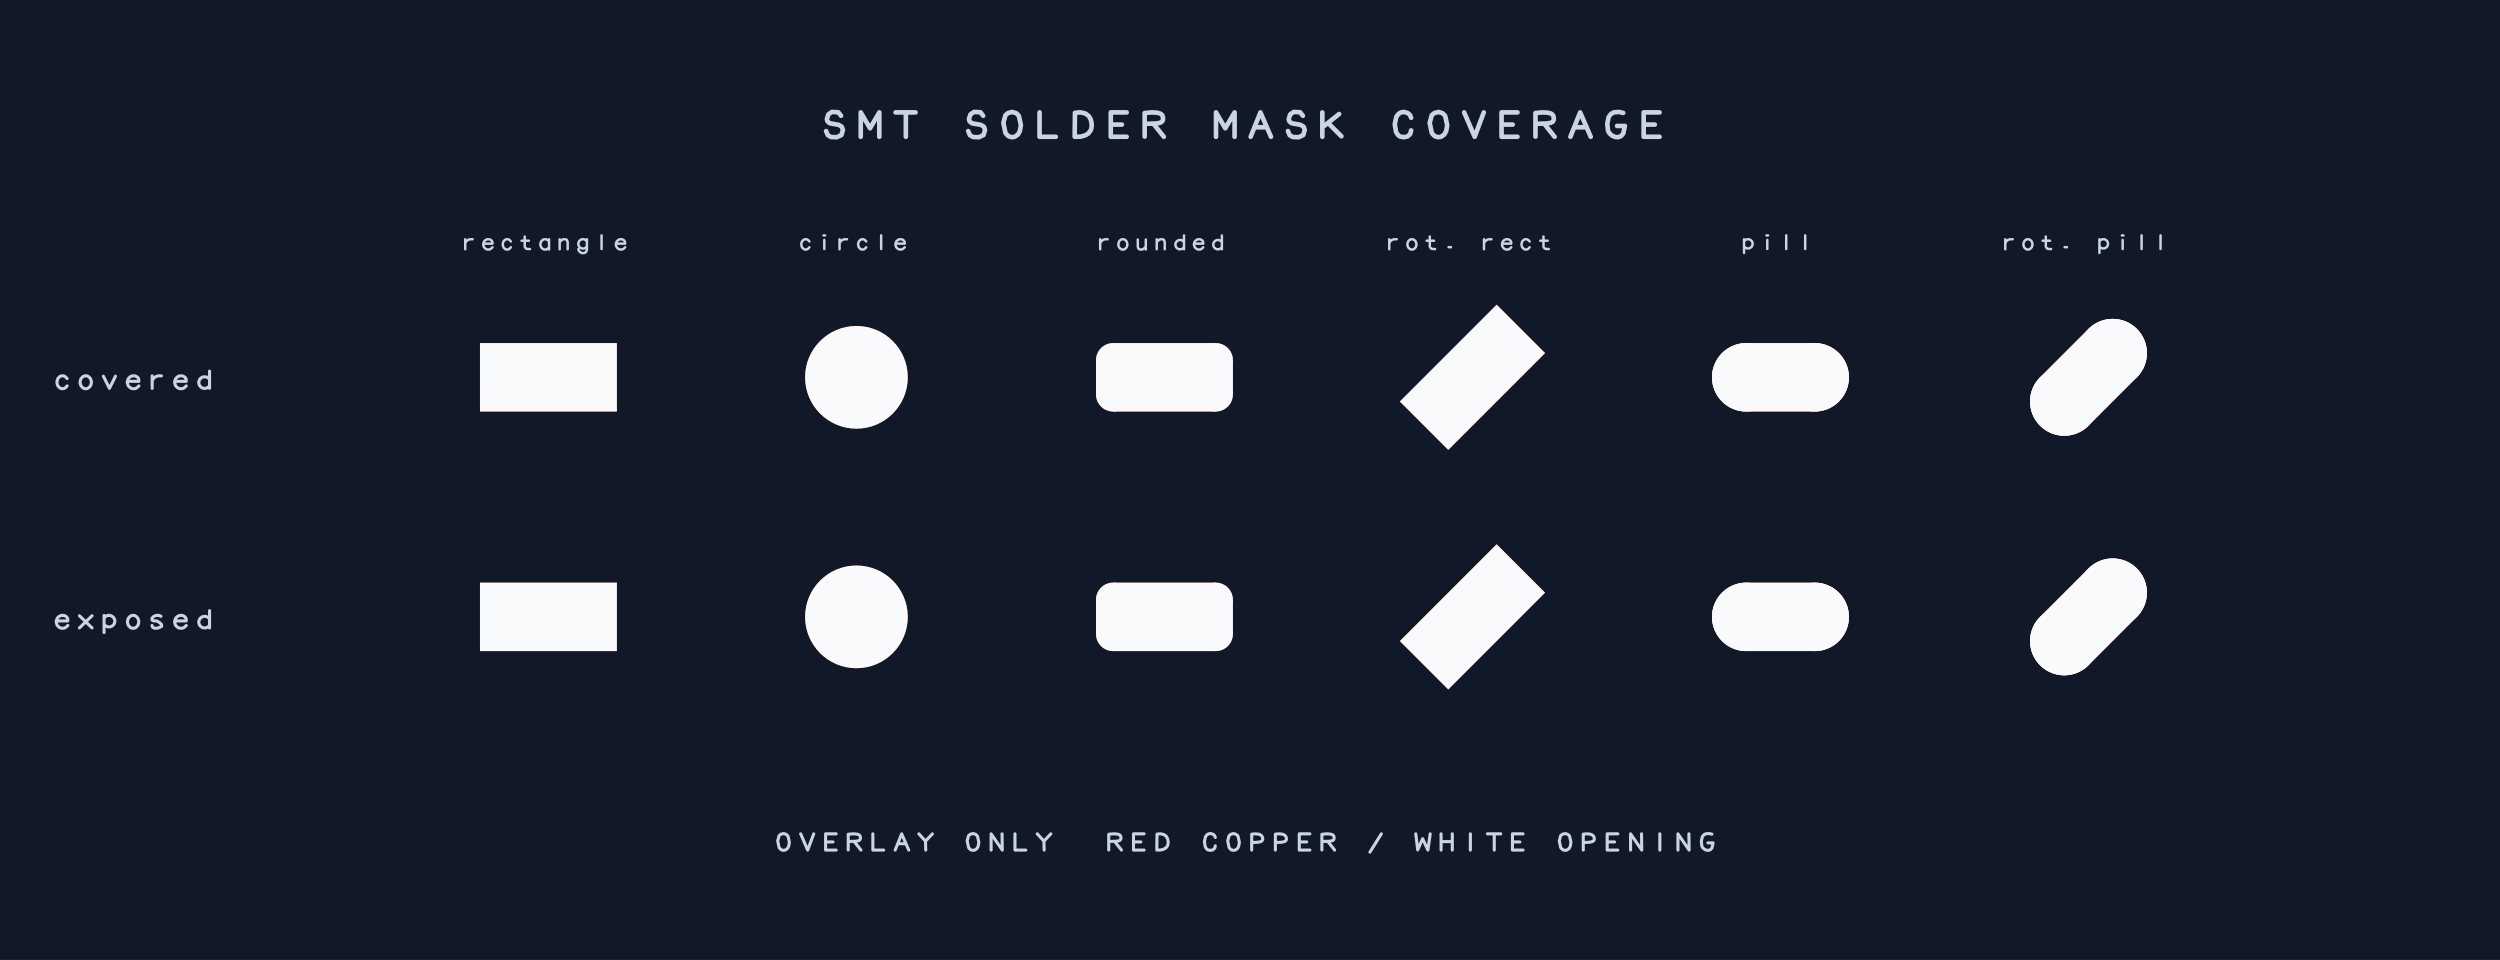
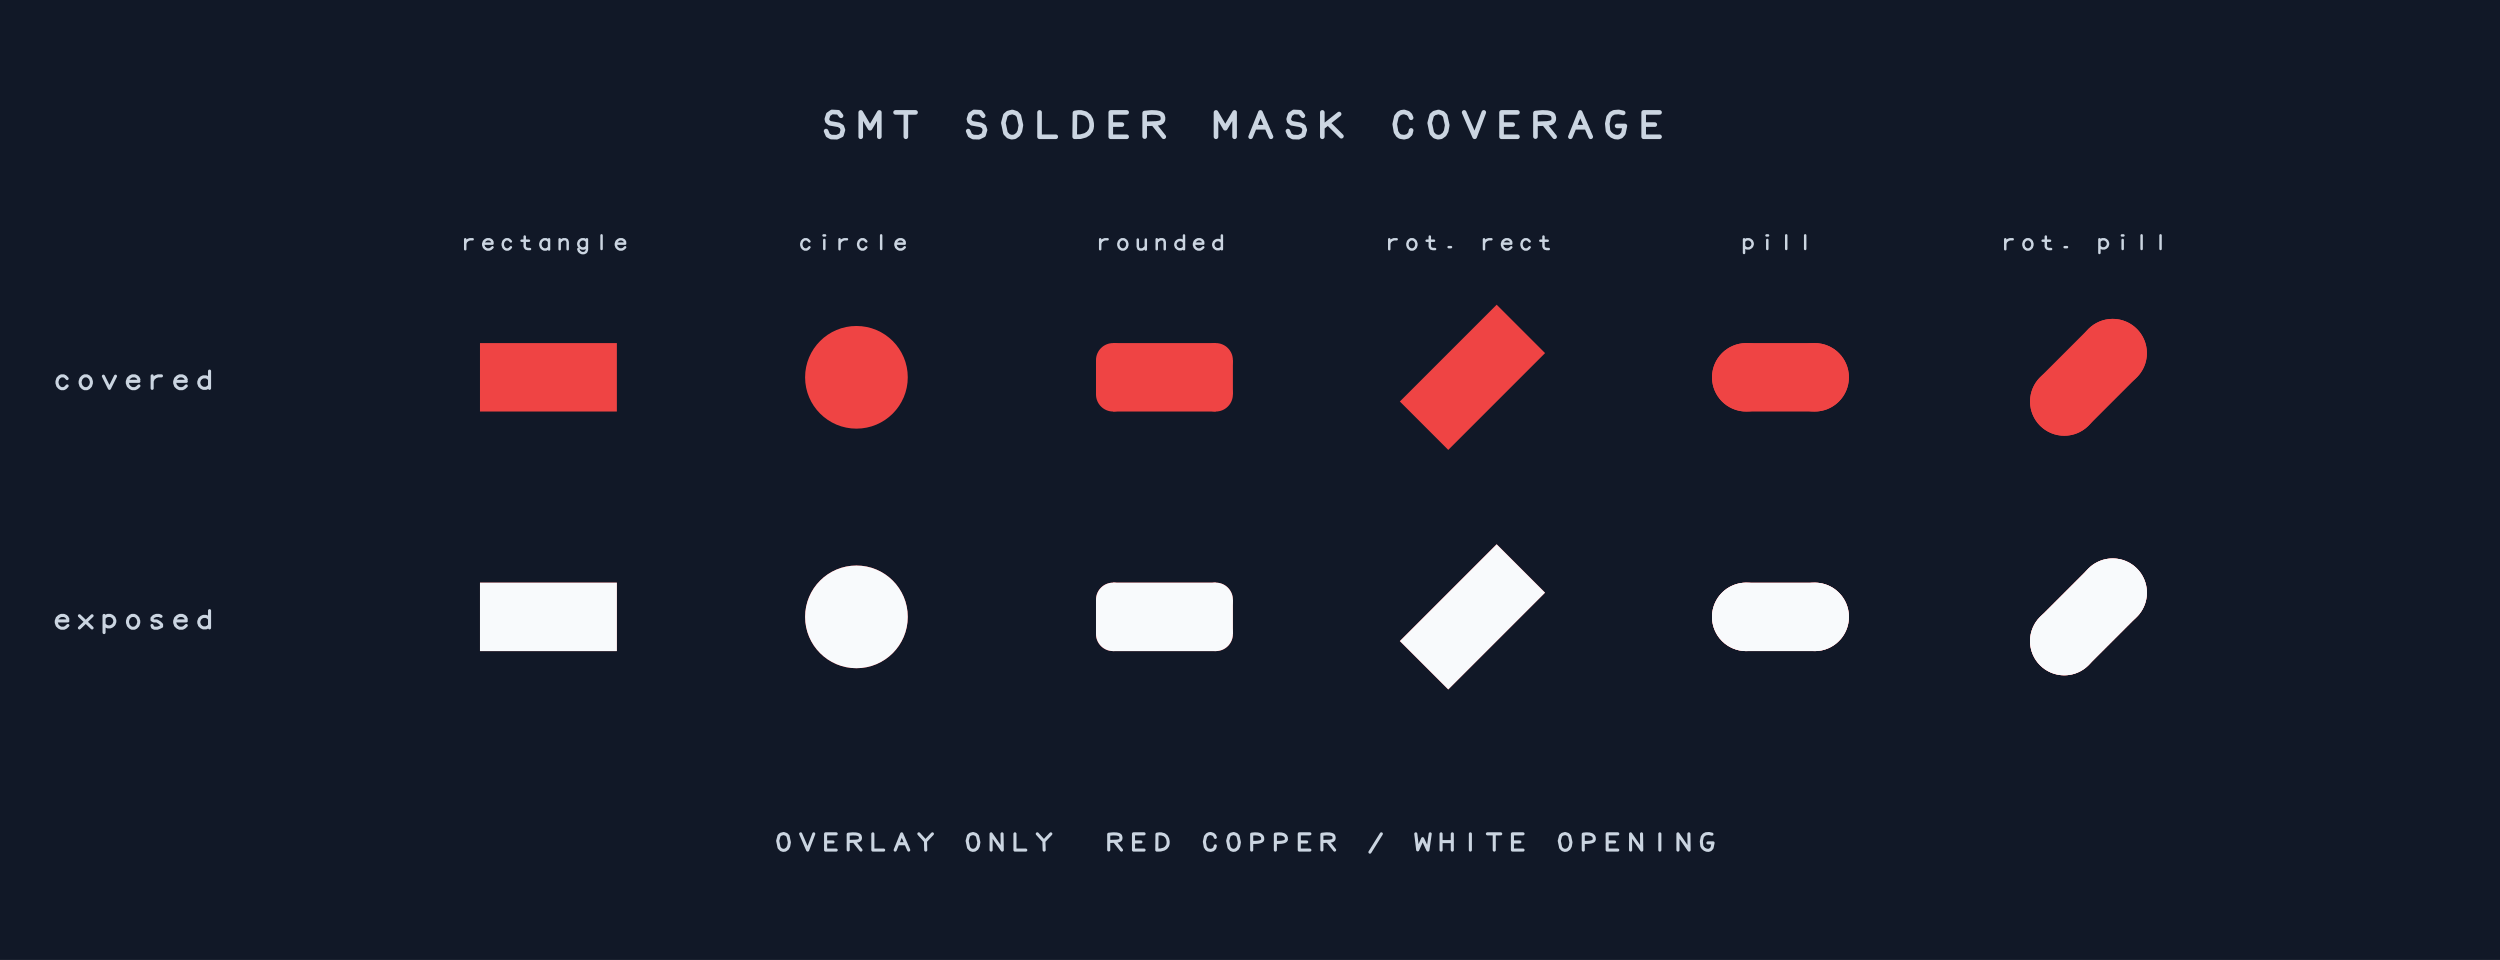
<svg xmlns="http://www.w3.org/2000/svg" xmlns:xlink="http://www.w3.org/1999/xlink" version="1.1" stroke-linecap="round" stroke-linejoin="round" stroke-width="0" fill-rule="evenodd" viewBox="-36525 -14025 73050 28050" width="73.05mm" height="28.05mm">
  <defs>
    <rect x="-2000" y="-1000" width="4000" height="2000" id="covered-rect-smtpad-mask-repro-F_Cu_pad-13" />
    <circle cx="0" cy="0" r="1500" id="covered-rect-smtpad-mask-repro-F_Cu_pad-14" />
    <g id="covered-rect-smtpad-mask-repro-F_Cu_pad-15">
      <polygon points="-1500,500 1500,500 1500,-500 -1500,-500" />
      <circle cx="-1500" cy="500" r="500" />
      <circle cx="1500" cy="500" r="500" />
      <circle cx="1500" cy="-500" r="500" />
      <circle cx="-1500" cy="-500" r="500" />
      <polygon points="-1500,0 1500,0 1500,1000 -1500,1000" />
      <polygon points="2000,500 2000,-500 1000,-500 1000,500" />
      <polygon points="1500,-1000 -1500,-1000 -1500,0 1500,0" />
      <polygon points="-1000,-500 -1000,500 -2000,500 -2000,-500" />
    </g>
    <circle cx="0" cy="0" r="1000" id="covered-rect-smtpad-mask-repro-F_Cu_pad-16" />
    <rect x="-2000" y="-1000" width="4000" height="2000" id="covered-rect-smtpad-mask-repro-F_Mask_pad-13" />
    <circle cx="0" cy="0" r="1500" id="covered-rect-smtpad-mask-repro-F_Mask_pad-14" />
    <g id="covered-rect-smtpad-mask-repro-F_Mask_pad-15">
      <polygon points="-1500,500 1500,500 1500,-500 -1500,-500" />
      <circle cx="-1500" cy="500" r="500" />
      <circle cx="1500" cy="500" r="500" />
      <circle cx="1500" cy="-500" r="500" />
      <circle cx="-1500" cy="-500" r="500" />
      <polygon points="-1500,0 1500,0 1500,1000 -1500,1000" />
      <polygon points="2000,500 2000,-500 1000,-500 1000,500" />
      <polygon points="1500,-1000 -1500,-1000 -1500,0 1500,0" />
      <polygon points="-1000,-500 -1000,500 -2000,500 -2000,-500" />
    </g>
    <circle cx="0" cy="0" r="1000" id="covered-rect-smtpad-mask-repro-F_Mask_pad-16" />
  </defs>
  <rect x="-36525" y="-14025" width="73050" height="28050" fill="#111827" />
  <g transform="scale(1,-1)">
    <g id="covered-rect-smtpad-mask-repro-F_Cu" fill="#ef4444" stroke="#ef4444">
      <use xlink:href="#covered-rect-smtpad-mask-repro-F_Cu_pad-13" x="-20500" y="3000" />
      <use xlink:href="#covered-rect-smtpad-mask-repro-F_Cu_pad-14" x="-11500" y="3000" />
      <use xlink:href="#covered-rect-smtpad-mask-repro-F_Cu_pad-15" x="-2500" y="3000" />
      <path d="M 4378.68 2292.893 7207.107 5121.32 8621.32 3707.107 5792.893 878.68 4378.68 2292.893" />
      <use xlink:href="#covered-rect-smtpad-mask-repro-F_Cu_pad-16" x="14500" y="3000" />
      <use xlink:href="#covered-rect-smtpad-mask-repro-F_Cu_pad-16" x="16500" y="3000" />
      <path d="M 14500 3000 16500 3000" fill="none" stroke-width="2000" />
      <use xlink:href="#covered-rect-smtpad-mask-repro-F_Cu_pad-16" x="23792.893" y="2292.893" />
      <use xlink:href="#covered-rect-smtpad-mask-repro-F_Cu_pad-16" x="25207.107" y="3707.107" />
      <path d="M 23792.893 2292.893 25207.107 3707.107" fill="none" stroke-width="2000" />
      <use xlink:href="#covered-rect-smtpad-mask-repro-F_Cu_pad-13" x="-20500" y="-4000" />
      <use xlink:href="#covered-rect-smtpad-mask-repro-F_Cu_pad-14" x="-11500" y="-4000" />
      <use xlink:href="#covered-rect-smtpad-mask-repro-F_Cu_pad-15" x="-2500" y="-4000" />
      <path d="M 4378.68 -4707.107 7207.107 -1878.68 8621.32 -3292.893 5792.893 -6121.32 4378.68 -4707.107" />
      <use xlink:href="#covered-rect-smtpad-mask-repro-F_Cu_pad-16" x="14500" y="-4000" />
      <use xlink:href="#covered-rect-smtpad-mask-repro-F_Cu_pad-16" x="16500" y="-4000" />
      <path d="M 14500 -4000 16500 -4000" fill="none" stroke-width="2000" />
      <use xlink:href="#covered-rect-smtpad-mask-repro-F_Cu_pad-16" x="23792.893" y="-4707.107" />
      <use xlink:href="#covered-rect-smtpad-mask-repro-F_Cu_pad-16" x="25207.107" y="-3292.893" />
      <path d="M 23792.893 -4707.107 25207.107 -3292.893" fill="none" stroke-width="2000" />
    </g>
    <g id="covered-rect-smtpad-mask-repro-F_Mask" fill="#f8fafc" stroke="#f8fafc">
-       <use xlink:href="#covered-rect-smtpad-mask-repro-F_Mask_pad-13" x="-20500" y="3000" />
-       <use xlink:href="#covered-rect-smtpad-mask-repro-F_Mask_pad-14" x="-11500" y="3000" />
-       <use xlink:href="#covered-rect-smtpad-mask-repro-F_Mask_pad-15" x="-2500" y="3000" />
-       <path d="M 4378.68 2292.893 7207.107 5121.32 8621.32 3707.107 5792.893 878.68 4378.68 2292.893" />
-       <use xlink:href="#covered-rect-smtpad-mask-repro-F_Mask_pad-16" x="14500" y="3000" />
-       <use xlink:href="#covered-rect-smtpad-mask-repro-F_Mask_pad-16" x="16500" y="3000" />
-       <path d="M 14500 3000 16500 3000" fill="none" stroke-width="2000" />
-       <use xlink:href="#covered-rect-smtpad-mask-repro-F_Mask_pad-16" x="23792.893" y="2292.893" />
-       <use xlink:href="#covered-rect-smtpad-mask-repro-F_Mask_pad-16" x="25207.107" y="3707.107" />
-       <path d="M 23792.893 2292.893 25207.107 3707.107" fill="none" stroke-width="2000" />
      <use xlink:href="#covered-rect-smtpad-mask-repro-F_Mask_pad-13" x="-20500" y="-4000" />
      <use xlink:href="#covered-rect-smtpad-mask-repro-F_Mask_pad-14" x="-11500" y="-4000" />
      <use xlink:href="#covered-rect-smtpad-mask-repro-F_Mask_pad-15" x="-2500" y="-4000" />
      <path d="M 4378.68 -4707.107 7207.107 -1878.68 8621.32 -3292.893 5792.893 -6121.32 4378.68 -4707.107" />
      <use xlink:href="#covered-rect-smtpad-mask-repro-F_Mask_pad-16" x="14500" y="-4000" />
      <use xlink:href="#covered-rect-smtpad-mask-repro-F_Mask_pad-16" x="16500" y="-4000" />
      <path d="M 14500 -4000 16500 -4000" fill="none" stroke-width="2000" />
      <use xlink:href="#covered-rect-smtpad-mask-repro-F_Mask_pad-16" x="23792.893" y="-4707.107" />
      <use xlink:href="#covered-rect-smtpad-mask-repro-F_Mask_pad-16" x="25207.107" y="-3292.893" />
      <path d="M 23792.893 -4707.107 25207.107 -3292.893" fill="none" stroke-width="2000" />
    </g>
    <g id="covered-rect-smtpad-mask-repro-F_SilkScreen" fill="#cbd5e1" stroke="#cbd5e1">
      <path d="M -11949.747 10642.45 -12028.942 10744.149 -12216.664 10754.296 -12321.882 10681.057 -12364.838 10546.684 -12347.047 10480.337 -12280.479 10423.028 -12016.692 10376.816 -11927.95 10322.191 -11895.021 10227.71 -11938.398 10079.942 -12070.885 10015.725 -12241.228 10020.506 -12334.389 10072.61 -12386.696 10195.149 M -11374.253 10028.582 -11374.253 10740.454 -11102.78 10276.883 -10831.308 10740.454 -10831.308 10028.582 M -10356.684 10740.454 -9772.722 10740.454 M -10056.032 10740.454 -10056.032 10028.582 M -7797.435 10642.45 -7876.63 10744.149 -8064.352 10754.296 -8169.57 10681.057 -8212.526 10546.684 -8194.735 10480.337 -8128.167 10423.028 -7864.38 10376.816 -7775.638 10322.191 -7742.709 10227.71 -7786.086 10079.942 -7918.573 10015.725 -8088.916 10020.506 -8182.077 10072.61 -8234.384 10195.149 M -6964.888 10015.725 -7058.194 10044.755 -7143.486 10133.076 -7206.561 10432.858 -7146.481 10657.232 -7072.768 10721.138 -6945.14 10754.296 -6824.979 10714.494 -6754.626 10641.747 -6694.377 10368.441 -6724.362 10195.895 -6777.796 10096.174 -6872.708 10028.249 -6964.888 10015.725 M -6149.256 10740.454 -6149.256 10028.582 -5675.524 10028.582 M -5122.713 10028.582 -5114.96 10725.668 -5010.612 10740.454 -4930.675 10738.735 -4800.829 10703.618 -4704.806 10627.781 -4649.905 10525.667 -4628.019 10419.788 -4625.911 10340.071 -4635.922 10271.75 -4656.4 10213.96 -4722.145 10126.52 -4809.916 10070.855 -4953.927 10031.845 -5122.713 10028.582 M -4068.23 10740.454 -4068.23 10028.582 M -4068.23 10740.454 -3604.239 10740.454 M -4068.23 10384.52 -3743.437 10384.52 M -4068.23 10028.582 -3604.239 10028.582 M -3077.576 10033.682 -3077.576 10722.016 -2875.751 10740.454 -2734.094 10734.29 -2648.64 10715.348 -2612.708 10699.905 -2583.135 10679.805 -2561.287 10654.542 -2542.023 10586.036 -2543.831 10525.283 -2563.548 10481.292 -2598.936 10451.156 -2647.756 10431.961 -2741.279 10417.324 -3064.198 10405.892 M -2796.027 10376.829 -2518.737 10028.582 M -993.473 10028.582 -993.473 10740.454 -722 10276.883 -450.528 10740.454 -450.528 10028.582 M 18.97 10028.582 304.688 10740.454 613.185 10028.582 M 163.068 10306.253 455.225 10306.253 M 1545.267 10642.45 1466.072 10744.149 1278.35 10754.296 1173.132 10681.057 1130.176 10546.684 1147.967 10480.337 1214.535 10423.028 1478.322 10376.816 1567.064 10322.191 1599.993 10227.71 1556.616 10079.942 1424.129 10015.725 1253.786 10020.506 1160.625 10072.61 1108.318 10195.149 M 2113.327 10740.454 2113.327 10028.582 M 2603.527 10692.996 2113.327 10302.786 M 2299.264 10413.521 2671.141 10044.402 M 4707.819 10584.161 4675.658 10662.544 4616.662 10718.042 4504.934 10754.296 4422.371 10743.225 4349.613 10706.065 4278.567 10620.296 4228.96 10395.164 4267.889 10168.846 4325.962 10077.708 4386.339 10035.059 4503.961 10015.725 4606.469 10040.437 4682.369 10112.551 4707.819 10214.332 M 5492.048 10015.725 5398.742 10044.755 5313.45 10133.076 5250.375 10432.858 5310.455 10657.232 5384.168 10721.138 5511.796 10754.296 5631.957 10714.494 5702.31 10641.747 5762.559 10368.441 5732.574 10195.895 5679.14 10096.174 5584.228 10028.249 5492.048 10015.725 M 6257.692 10740.454 6564.555 10028.582 6831.399 10740.454 M 7350.628 10740.454 7350.628 10028.582 M 7350.628 10740.454 7814.619 10740.454 M 7350.628 10384.52 7675.421 10384.52 M 7350.628 10028.582 7814.619 10028.582 M 8341.282 10033.682 8341.282 10722.016 8543.107 10740.454 8684.764 10734.29 8770.218 10715.348 8806.15 10699.905 8835.723 10679.805 8857.571 10654.542 8876.835 10586.036 8875.027 10525.283 8855.31 10481.292 8819.922 10451.156 8771.102 10431.961 8677.579 10417.324 8354.66 10405.892 M 8622.831 10376.829 8900.121 10028.582 M 9361.672 10028.582 9647.39 10740.454 9955.887 10028.582 M 9505.77 10306.253 9797.927 10306.253 M 10903.716 10725.81 10774.132 10754.296 10637.21 10742.92 10549.386 10697.403 10480.064 10606.978 10439.997 10411.758 10461.37 10200.191 10507.688 10123.893 10579.174 10062.429 10665.338 10023.729 10755.702 10015.725 10839.788 10046.351 10907.105 10123.534 10953.719 10343.958 10726.855 10344.462 M 11502.94 10740.454 11502.94 10028.582 M 11502.94 10740.454 11966.931 10740.454 M 11502.94 10384.52 11827.733 10384.52 M 11502.94 10028.582 11966.931 10028.582" fill="none" stroke-width="135" />
      <path d="M -34563.466 2962.324 -34613.045 3015.726 -34661.884 3042.041 -34735.884 3042.041 -34785.464 3015.726 -34835.042 2962.324 -34859.462 2881.834 -34859.462 2828.431 -34835.042 2748.715 -34785.464 2695.311 -34735.884 2668.225 -34661.884 2668.225 -34613.045 2695.311 -34563.466 2748.715 M -34057.108 3042.041 -34107.505 3015.726 -34157.9 2962.324 -34183.304 2881.834 -34183.304 2828.431 -34157.9 2748.715 -34107.505 2695.311 -34057.108 2668.225 -33981.718 2668.225 -33931.32 2695.311 -33880.924 2748.715 -33855.52 2828.431 -33855.52 2881.834 -33880.924 2962.324 -33931.32 3015.726 -33981.718 3042.041 -34057.108 3042.041 M -33503.898 3032.813 -33327.36 2676.797 M -33150.821 3032.813 -33327.36 2676.797 M -32804.326 2881.834 -32466.289 2881.834 M -32466.289 2935.235 -32494.177 2988.638 -32522.91 3015.726 -32578.686 3042.041 -32663.196 3042.041 -32719.817 3015.726 -32776.438 2962.324 -32804.326 2881.834 -32804.326 2828.431 -32776.438 2748.715 -32719.817 2695.311 -32663.196 2668.225 -32578.686 2668.225 -32522.91 2695.311 -32466.289 2748.715 M -32078.779 3042.041 -32078.779 2677.443 M -32078.779 2885.785 -32044.897 2964.29 -31977.136 3016.375 -31909.374 3042.041 -31807.733 3042.041 M -31420.222 2881.834 -31082.185 2881.834 M -31082.185 2935.235 -31110.073 2988.638 -31138.806 3015.726 -31194.582 3042.041 -31279.092 3042.041 -31335.713 3015.726 -31392.334 2962.324 -31420.222 2881.834 -31420.222 2828.431 -31392.334 2748.715 -31335.713 2695.311 -31279.092 2668.225 -31194.582 2668.225 -31138.806 2695.311 -31082.185 2748.715 M -30402.096 3181.836 -30402.096 2678.011 M -30402.096 2942.084 -30454.708 2990.034 -30506.538 3013.662 -30585.066 3013.662 -30637.679 2990.034 -30690.294 2942.084 -30716.207 2869.812 -30716.207 2821.861 -30690.294 2750.283 -30637.679 2702.332 -30585.066 2678.011 -30506.538 2678.011 -30454.708 2702.332 -30402.096 2750.283" fill="none" stroke-width="90" />
      <path d="M -34880.482 -4118.166 -34542.445 -4118.166 M -34542.445 -4064.765 -34570.333 -4011.362 -34599.066 -3984.274 -34654.842 -3957.959 -34739.352 -3957.959 -34795.973 -3984.274 -34852.594 -4037.676 -34880.482 -4118.166 -34880.482 -4171.569 -34852.594 -4251.285 -34795.973 -4304.689 -34739.352 -4331.776 -34654.842 -4331.776 -34599.066 -4304.689 -34542.445 -4251.285 M -34204.153 -3967.187 -33834.67 -4323.203 M -33834.67 -3967.187 -34204.153 -4323.203 M -33484.245 -3957.959 -33484.245 -4457.971 M -33484.245 -4029.094 -33431.688 -3981.441 -33379.917 -3957.959 -33301.475 -3957.959 -33248.917 -3981.441 -33196.362 -4029.094 -33170.474 -4100.918 -33170.474 -4148.572 -33196.362 -4219.706 -33248.917 -4267.359 -33301.475 -4291.53 -33379.917 -4291.53 -33431.688 -4267.359 -33484.245 -4219.706 M -32673.004 -3957.959 -32723.401 -3984.274 -32773.796 -4037.676 -32799.2 -4118.166 -32799.2 -4171.569 -32773.796 -4251.285 -32723.401 -4304.689 -32673.004 -4331.776 -32597.614 -4331.776 -32547.216 -4304.689 -32496.82 -4251.285 -32471.416 -4171.569 -32471.416 -4118.166 -32496.82 -4037.676 -32547.216 -3984.274 -32597.614 -3957.959 -32673.004 -3957.959 M -31821.085 -3984.274 -31873.444 -3957.959 -31960.71 -3957.959 -32030.521 -3984.274 -32082.88 -4037.676 -32082.88 -4091.078 -32030.521 -4118.166 -31943.257 -4118.166 -31855.992 -4171.569 -31803.631 -4224.971 -31803.631 -4278.374 -31855.992 -4304.689 -31925.805 -4331.776 -32013.068 -4331.776 -32065.427 -4304.689 -32082.88 -4251.285 M -31420.222 -4118.166 -31082.185 -4118.166 M -31082.185 -4064.765 -31110.073 -4011.362 -31138.806 -3984.274 -31194.582 -3957.959 -31279.092 -3957.959 -31335.713 -3984.274 -31392.334 -4037.676 -31420.222 -4118.166 -31420.222 -4171.569 -31392.334 -4251.285 -31335.713 -4304.689 -31279.092 -4331.776 -31194.582 -4331.776 -31138.806 -4304.689 -31082.185 -4251.285 M -30402.096 -3818.164 -30402.096 -4321.99 M -30402.096 -4057.916 -30454.708 -4009.966 -30506.538 -3986.338 -30585.066 -3986.338 -30637.679 -4009.966 -30690.294 -4057.916 -30716.207 -4130.188 -30716.207 -4178.139 -30690.294 -4249.717 -30637.679 -4297.668 -30585.066 -4321.99 -30506.538 -4321.99 -30454.708 -4297.668 -30402.096 -4249.717" fill="none" stroke-width="90" />
      <path d="M -13639.935 -10822.85 -13702.139 -10803.497 -13759 -10744.616 -13801.05 -10544.762 -13760.996 -10395.179 -13711.855 -10352.574 -13626.769 -10330.469 -13546.662 -10357.004 -13499.76 -10405.502 -13459.594 -10587.706 -13479.584 -10702.737 -13515.207 -10769.217 -13578.481 -10814.501 -13639.935 -10822.85 M -13129.506 -10339.697 -12924.93 -10814.279 -12747.034 -10339.697 M -12400.881 -10339.697 -12400.881 -10814.279 M -12400.881 -10339.697 -12091.554 -10339.697 M -12400.881 -10576.987 -12184.353 -10576.987 M -12400.881 -10814.279 -12091.554 -10814.279 M -11740.446 -10810.878 -11740.446 -10351.989 -11605.895 -10339.697 -11511.457 -10343.807 -11454.488 -10356.435 -11430.533 -10366.73 -11410.818 -10380.13 -11396.253 -10396.972 -11383.41 -10442.643 -11384.615 -10483.145 -11397.76 -10512.472 -11421.352 -10532.563 -11453.899 -10545.359 -11516.248 -10555.117 -11731.527 -10562.739 M -11552.746 -10582.114 -11367.886 -10814.279 M -11020.024 -10339.697 -11020.024 -10814.279 -10704.203 -10814.279 M -10368.133 -10814.279 -10177.655 -10339.697 -9971.99 -10814.279 M -10272.068 -10629.165 -10077.296 -10629.165 M -9676.081 -10339.697 -9483.536 -10551.895 M -9279.938 -10340.371 -9482.26 -10553.242 -9475.034 -10814.279 M -8103.519 -10822.85 -8165.723 -10803.497 -8222.584 -10744.616 -8264.634 -10544.762 -8224.58 -10395.179 -8175.439 -10352.574 -8090.353 -10330.469 -8010.246 -10357.004 -7963.344 -10405.502 -7923.178 -10587.706 -7943.168 -10702.737 -7978.791 -10769.217 -8042.065 -10814.501 -8103.519 -10822.85 M -7565.062 -10814.279 -7565.062 -10339.697 -7238.645 -10814.279 -7245.05 -10339.697 M -6867.712 -10339.697 -6867.712 -10814.279 -6551.891 -10814.279 M -6215.821 -10339.697 -6023.276 -10551.895 M -5819.678 -10340.371 -6022 -10553.242 -6014.774 -10814.279 M -4127.874 -10810.878 -4127.874 -10351.989 -3993.323 -10339.697 -3898.885 -10343.807 -3841.916 -10356.435 -3817.961 -10366.73 -3798.246 -10380.13 -3783.681 -10396.972 -3770.838 -10442.643 -3772.043 -10483.145 -3785.188 -10512.472 -3808.78 -10532.563 -3841.327 -10545.359 -3903.676 -10555.117 -4118.955 -10562.739 M -3940.174 -10582.114 -3755.314 -10814.279 M -3404.205 -10339.697 -3404.205 -10814.279 M -3404.205 -10339.697 -3094.878 -10339.697 M -3404.205 -10576.987 -3187.677 -10576.987 M -3404.205 -10814.279 -3094.878 -10814.279 M -2723.09 -10814.279 -2717.921 -10349.555 -2648.356 -10339.697 -2595.064 -10340.843 -2508.501 -10364.255 -2444.485 -10414.813 -2407.884 -10482.889 -2393.294 -10553.474 -2391.889 -10606.619 -2398.563 -10652.167 -2412.215 -10690.693 -2456.044 -10748.987 -2514.559 -10786.097 -2610.566 -10812.103 -2723.09 -10814.279 M -1013.766 -10443.893 -1035.207 -10391.637 -1074.537 -10354.639 -1149.023 -10330.469 -1204.065 -10337.85 -1252.57 -10362.624 -1299.934 -10419.802 -1333.005 -10569.891 -1307.053 -10720.77 -1268.337 -10781.528 -1228.086 -10809.961 -1149.671 -10822.85 -1081.333 -10806.375 -1030.733 -10758.299 -1013.766 -10690.446 M -490.947 -10822.85 -553.151 -10803.497 -610.012 -10744.616 -652.062 -10544.762 -612.008 -10395.179 -562.867 -10352.574 -477.781 -10330.469 -397.674 -10357.004 -350.772 -10405.502 -310.606 -10587.706 -330.596 -10702.737 -366.219 -10769.217 -429.493 -10814.501 -490.947 -10822.85 M 49.39 -10814.279 49.39 -10348.653 144.928 -10339.697 230.394 -10345.295 285.967 -10360.36 310.815 -10372.536 350.446 -10408.25 368.057 -10446.61 372.047 -10502.688 356.254 -10537.943 331.607 -10557.43 292.304 -10573.055 235.462 -10584.26 158.21 -10590.488 57.658 -10591.181 M 741.442 -10814.279 741.442 -10348.653 836.98 -10339.697 922.446 -10345.295 978.019 -10360.36 1002.867 -10372.536 1042.498 -10408.25 1060.109 -10446.61 1064.099 -10502.688 1048.306 -10537.943 1023.659 -10557.43 984.356 -10573.055 927.514 -10584.26 850.262 -10590.488 749.71 -10591.181 M 1440.159 -10339.697 1440.159 -10814.279 M 1440.159 -10339.697 1749.486 -10339.697 M 1440.159 -10576.987 1656.687 -10576.987 M 1440.159 -10814.279 1749.486 -10814.279 M 2100.594 -10810.878 2100.594 -10351.989 2235.145 -10339.697 2329.583 -10343.807 2386.552 -10356.435 2410.507 -10366.73 2430.222 -10380.13 2444.787 -10396.972 2457.63 -10442.643 2456.425 -10483.145 2443.28 -10512.472 2419.688 -10532.563 2387.141 -10545.359 2324.792 -10555.117 2109.513 -10562.739 M 2288.294 -10582.114 2473.154 -10814.279 M 3504.011 -10874.674 3837.946 -10339.697 M 4844.364 -10339.697 4900.223 -10808.264 5044.003 -10481.019 5198.043 -10814.279 5265.8 -10339.697 M 5583.243 -10339.697 5583.243 -10814.279 M 5583.243 -10566.961 5907.422 -10566.961 M 5911.026 -10339.697 5911.026 -10814.279 M 6439.186 -10339.697 6439.186 -10814.279 M 6936.584 -10339.697 7325.892 -10339.697 M 7137.019 -10339.697 7137.019 -10814.279 M 7668.627 -10339.697 7668.627 -10814.279 M 7668.627 -10339.697 7977.954 -10339.697 M 7668.627 -10576.987 7885.156 -10576.987 M 7668.627 -10814.279 7977.954 -10814.279 M 9197.781 -10822.85 9135.577 -10803.497 9078.716 -10744.616 9036.666 -10544.762 9076.72 -10395.179 9125.861 -10352.574 9210.947 -10330.469 9291.054 -10357.004 9337.956 -10405.502 9378.122 -10587.706 9358.132 -10702.737 9322.509 -10769.217 9259.235 -10814.501 9197.781 -10822.85 M 9738.118 -10814.279 9738.118 -10348.653 9833.656 -10339.697 9919.122 -10345.295 9974.696 -10360.36 9999.543 -10372.536 10039.174 -10408.25 10056.785 -10446.61 10060.775 -10502.688 10044.982 -10537.943 10020.335 -10557.43 9981.032 -10573.055 9924.191 -10584.26 9846.938 -10590.488 9746.386 -10591.181 M 10436.835 -10339.697 10436.835 -10814.279 M 10436.835 -10339.697 10746.162 -10339.697 M 10436.835 -10576.987 10653.364 -10576.987 M 10436.835 -10814.279 10746.162 -10814.279 M 11120.342 -10814.279 11120.342 -10339.697 11446.759 -10814.279 11440.354 -10339.697 M 11975.602 -10339.697 11975.602 -10814.279 M 12504.446 -10814.279 12504.446 -10339.697 12830.863 -10814.279 12824.458 -10339.697 M 13497.612 -10349.46 13411.223 -10330.469 13319.941 -10338.054 13261.392 -10368.398 13215.177 -10428.681 13188.466 -10558.828 13202.714 -10699.872 13233.594 -10750.738 13281.251 -10791.714 13338.694 -10817.514 13398.936 -10822.85 13454.993 -10802.433 13499.871 -10750.977 13530.947 -10604.028 13379.705 -10603.692" fill="none" stroke-width="90" />
      <path d="M -22931.231 7033.633 -22931.231 6741.954 M -22931.231 6908.628 -22904.126 6971.432 -22849.917 7013.1 -22795.708 7033.633 -22714.394 7033.633 M -22404.386 6905.468 -22133.956 6905.468 M -22133.956 6948.188 -22156.267 6990.911 -22179.253 7012.58 -22223.874 7033.633 -22291.481 7033.633 -22336.778 7012.58 -22382.075 6969.859 -22404.386 6905.468 -22404.386 6862.745 -22382.075 6798.972 -22336.778 6756.249 -22291.481 6734.58 -22223.874 6734.58 -22179.253 6756.249 -22133.956 6798.972 M -21597.131 6969.859 -21636.795 7012.58 -21675.866 7033.633 -21735.066 7033.633 -21774.729 7012.58 -21814.392 6969.859 -21833.928 6905.468 -21833.928 6862.745 -21814.392 6798.972 -21774.729 6756.249 -21735.066 6734.58 -21675.866 6734.58 -21636.795 6756.249 -21597.131 6798.972 M -21192.684 7113.203 -21192.684 6817.133 -21161.89 6765.179 -21100.296 6747.525 -21038.704 6747.525 M -21285.072 6991.153 -21069.5 6991.153 M -20481.644 7033.633 -20481.644 6734.58 M -20481.644 6969.859 -20524.056 7012.58 -20565.836 7033.633 -20629.136 7033.633 -20671.547 7012.58 -20713.958 6969.859 -20734.848 6905.466 -20734.848 6862.745 -20713.958 6798.971 -20671.547 6756.249 -20629.136 6734.58 -20565.836 6734.58 -20524.056 6756.249 -20481.644 6798.971 M -20171.636 7033.633 -20171.636 6741.954 M -20171.636 6950.296 -20107.855 7013.1 -20065.138 7033.633 -20001.356 7033.633 -19958.931 7013.1 -19937.573 6950.296 -19937.573 6741.954 M -19375.318 7033.633 -19375.318 6725.939 -19396.049 6668.526 -19417.409 6649.016 -19458.872 6630.063 -19521.695 6630.063 -19563.785 6649.016 -19605.876 6687.478 -19626.607 6745.449 M -19375.318 6976.218 -19417.409 7014.68 -19458.872 7033.633 -19521.695 7033.633 -19563.785 7014.68 -19605.876 6976.218 -19626.607 6918.247 -19626.607 6879.785 -19605.876 6822.372 -19563.785 6783.91 -19521.695 6764.401 -19458.872 6764.401 -19417.409 6783.91 -19375.318 6822.372 M -18947.321 7148.477 -18947.321 6749.993 M -18528.895 6905.468 -18258.464 6905.468 M -18258.464 6948.188 -18280.775 6990.911 -18303.762 7012.58 -18348.383 7033.633 -18415.99 7033.633 -18461.287 7012.58 -18506.584 6969.859 -18528.895 6905.468 -18528.895 6862.745 -18506.584 6798.972 -18461.287 6756.249 -18415.99 6734.58 -18348.383 6734.58 -18303.762 6756.249 -18258.464 6798.972" fill="none" stroke-width="72" />
      <path d="M -12873.952 6969.859 -12913.615 7012.58 -12952.687 7033.633 -13011.886 7033.633 -13051.55 7012.58 -13091.213 6969.859 -13110.749 6905.468 -13110.749 6862.745 -13091.213 6798.972 -13051.55 6756.249 -13011.886 6734.58 -12952.687 6734.58 -12913.615 6756.249 -12873.952 6798.972 M -12461.109 7145.469 -12416.309 7145.469 M -12438.736 7013.39 -12438.736 6749.782 M -11993.485 7033.633 -11993.485 6741.954 M -11993.485 6908.628 -11966.38 6971.432 -11912.171 7013.1 -11857.962 7033.633 -11776.649 7033.633 M -11213.027 6969.859 -11252.691 7012.58 -11291.762 7033.633 -11350.962 7033.633 -11390.625 7012.58 -11430.288 6969.859 -11449.824 6905.468 -11449.824 6862.745 -11430.288 6798.972 -11390.625 6756.249 -11350.962 6734.58 -11291.762 6734.58 -11252.691 6756.249 -11213.027 6798.972 M -10777.784 7148.477 -10777.784 6749.993 M -10359.357 6905.468 -10088.927 6905.468 M -10088.927 6948.188 -10111.238 6990.911 -10134.224 7012.58 -10178.845 7033.633 -10246.453 7033.633 -10291.749 7012.58 -10337.046 6969.859 -10359.357 6905.468 -10359.357 6862.745 -10337.046 6798.972 -10291.749 6756.249 -10246.453 6734.58 -10178.845 6734.58 -10134.224 6756.249 -10088.927 6798.972" fill="none" stroke-width="72" />
      <path d="M -4377.589 7033.633 -4377.589 6741.954 M -4377.589 6908.628 -4350.484 6971.432 -4296.275 7013.1 -4242.066 7033.633 -4160.753 7033.633 M -3745.686 7033.633 -3786.004 7012.58 -3826.32 6969.859 -3846.643 6905.468 -3846.643 6862.745 -3826.32 6798.972 -3786.004 6756.249 -3745.686 6734.58 -3685.375 6734.58 -3645.056 6756.249 -3604.739 6798.972 -3584.416 6862.745 -3584.416 6905.468 -3604.739 6969.859 -3645.056 7012.58 -3685.375 7033.633 -3745.686 7033.633 M -3278.919 7025.703 -3278.919 6817.365 -3257.562 6755.162 -3215.138 6734.026 -3151.356 6734.026 -3108.639 6755.162 -3044.856 6817.365 M -3044.856 7025.703 -3044.856 6734.026 M -2725.278 7033.633 -2725.278 6741.954 M -2725.278 6950.296 -2661.497 7013.1 -2618.78 7033.633 -2554.998 7033.633 -2512.573 7013.1 -2491.215 6950.296 -2491.215 6741.954 M -1928.96 7145.469 -1928.96 6742.408 M -1928.96 6953.667 -1971.049 6992.027 -2012.513 7010.93 -2075.336 7010.93 -2117.427 6992.027 -2159.518 6953.667 -2180.249 6895.85 -2180.249 6857.488 -2159.518 6800.226 -2117.427 6761.866 -2075.336 6742.408 -2012.513 6742.408 -1971.049 6761.866 -1928.96 6800.226 M -1636.178 6905.468 -1365.748 6905.468 M -1365.748 6948.188 -1388.059 6990.911 -1411.045 7012.58 -1455.666 7033.633 -1523.273 7033.633 -1568.57 7012.58 -1613.867 6969.859 -1636.178 6905.468 -1636.178 6862.745 -1613.867 6798.972 -1568.57 6756.249 -1523.273 6734.58 -1455.666 6734.58 -1411.045 6756.249 -1365.748 6798.972 M -821.676 7145.469 -821.676 6742.408 M -821.676 6953.667 -863.766 6992.027 -905.23 7010.93 -968.053 7010.93 -1010.143 6992.027 -1052.235 6953.667 -1072.966 6895.85 -1072.966 6857.488 -1052.235 6800.226 -1010.143 6761.866 -968.053 6742.408 -905.23 6742.408 -863.766 6761.866 -821.676 6800.226" fill="none" stroke-width="72" />
      <path d="M 4068.769 7033.633 4068.769 6741.954 M 4068.769 6908.628 4095.874 6971.432 4150.083 7013.1 4204.292 7033.633 4285.606 7033.633 M 4700.672 7033.633 4660.354 7012.58 4620.039 6969.859 4599.716 6905.468 4599.716 6862.745 4620.039 6798.972 4660.354 6756.249 4700.672 6734.58 4760.984 6734.58 4801.303 6756.249 4841.619 6798.972 4861.942 6862.745 4861.942 6905.468 4841.619 6969.859 4801.303 7012.58 4760.984 7033.633 4700.672 7033.633 M 5253.674 7113.203 5253.674 6817.133 5284.469 6765.179 5346.062 6747.525 5407.654 6747.525 M 5161.287 6991.153 5376.858 6991.153 M 5872.565 6803.399 5803.659 6803.399 M 6836.977 7033.633 6836.977 6741.954 M 6836.977 6908.628 6864.082 6971.432 6918.291 7013.1 6972.5 7033.633 7053.814 7033.633 M 7363.822 6905.468 7634.252 6905.468 M 7634.252 6948.188 7611.941 6990.911 7588.955 7012.58 7544.334 7033.633 7476.727 7033.633 7431.43 7012.58 7386.133 6969.859 7363.822 6905.468 7363.822 6862.745 7386.133 6798.972 7431.43 6756.249 7476.727 6734.58 7544.334 6734.58 7588.955 6756.249 7634.252 6798.972 M 8171.077 6969.859 8131.413 7012.58 8092.342 7033.633 8033.142 7033.633 7993.479 7012.58 7953.816 6969.859 7934.28 6905.468 7934.28 6862.745 7953.816 6798.972 7993.479 6756.249 8033.142 6734.58 8092.342 6734.58 8131.413 6756.249 8171.077 6798.972 M 8575.524 7113.203 8575.524 6817.133 8606.318 6765.179 8667.912 6747.525 8729.504 6747.525 M 8483.136 6991.153 8698.708 6991.153" fill="none" stroke-width="72" />
      <path d="M 14435.783 7033.633 14435.783 6633.623 M 14435.783 6976.725 14477.829 7014.847 14519.245 7033.633 14582 7033.633 14624.046 7014.847 14666.09 6976.725 14686.8 6919.265 14686.8 6881.142 14666.09 6824.235 14624.046 6786.112 14582 6766.776 14519.245 6766.776 14477.829 6786.112 14435.783 6824.235 M 15092.533 7145.469 15137.333 7145.469 M 15114.906 7013.39 15114.906 6749.782 M 15668.575 7148.477 15668.575 6749.993 M 16222.216 7148.477 16222.216 6749.993" fill="none" stroke-width="72" />
      <path d="M 22068.769 7033.633 22068.769 6741.954 M 22068.769 6908.628 22095.874 6971.432 22150.083 7013.1 22204.292 7033.633 22285.606 7033.633 M 22700.672 7033.633 22660.354 7012.58 22620.039 6969.859 22599.716 6905.468 22599.716 6862.745 22620.039 6798.972 22660.354 6756.249 22700.672 6734.58 22760.984 6734.58 22801.303 6756.249 22841.619 6798.972 22861.942 6862.745 22861.942 6905.468 22841.619 6969.859 22801.303 7012.58 22760.984 7033.633 22700.672 7033.633 M 23253.674 7113.203 23253.674 6817.133 23284.469 6765.179 23346.062 6747.525 23407.654 6747.525 M 23161.287 6991.153 23376.858 6991.153 M 23872.565 6803.399 23803.659 6803.399 M 24819.887 7033.633 24819.887 6633.623 M 24819.887 6976.725 24861.933 7014.847 24903.349 7033.633 24966.104 7033.633 25008.15 7014.847 25050.194 6976.725 25070.904 6919.265 25070.904 6881.142 25050.194 6824.235 25008.15 6786.112 24966.104 6766.776 24903.349 6766.776 24861.933 6786.112 24819.887 6824.235 M 25476.637 7145.469 25521.437 7145.469 M 25499.01 7013.39 25499.01 6749.782 M 26052.679 7148.477 26052.679 6749.993 M 26606.32 7148.477 26606.32 6749.993" fill="none" stroke-width="72" />
    </g>
  </g>
</svg>
